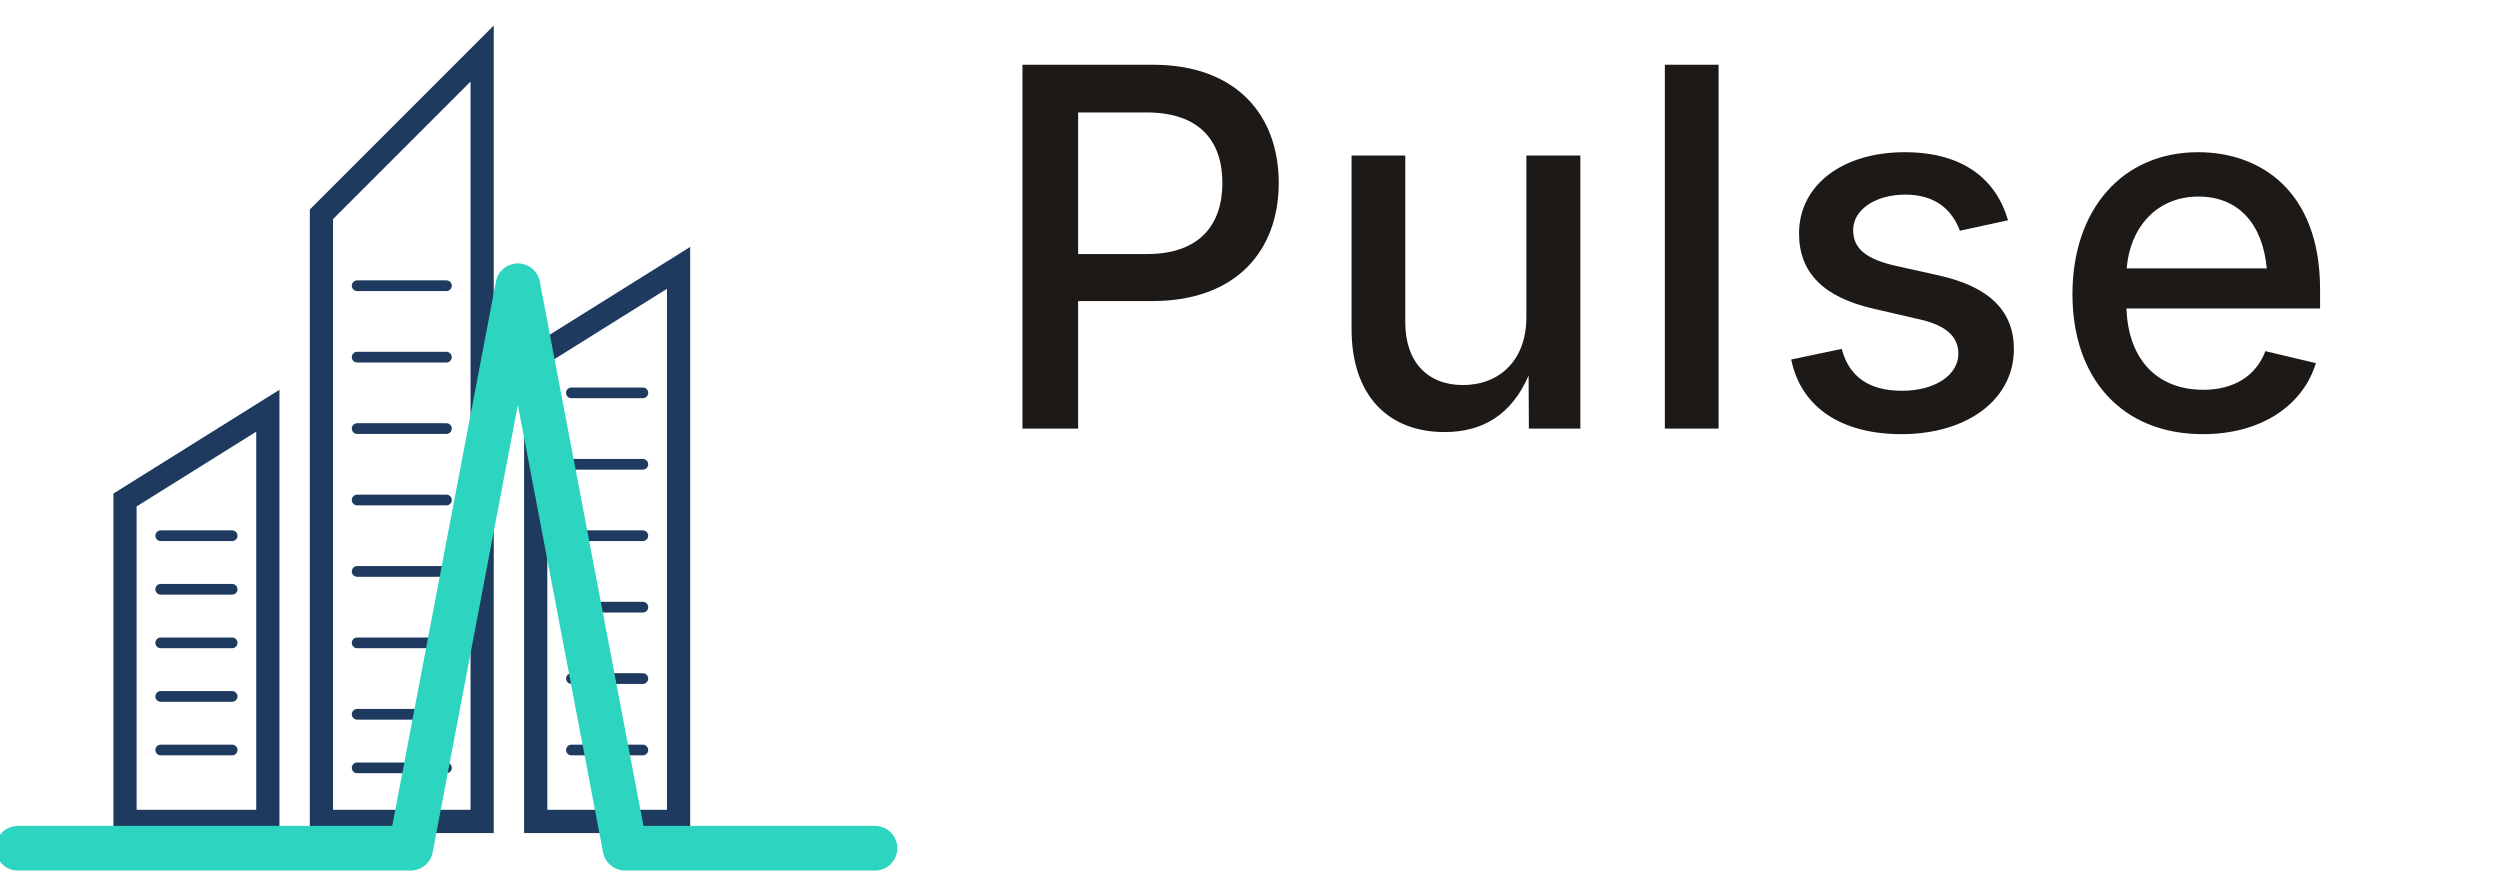
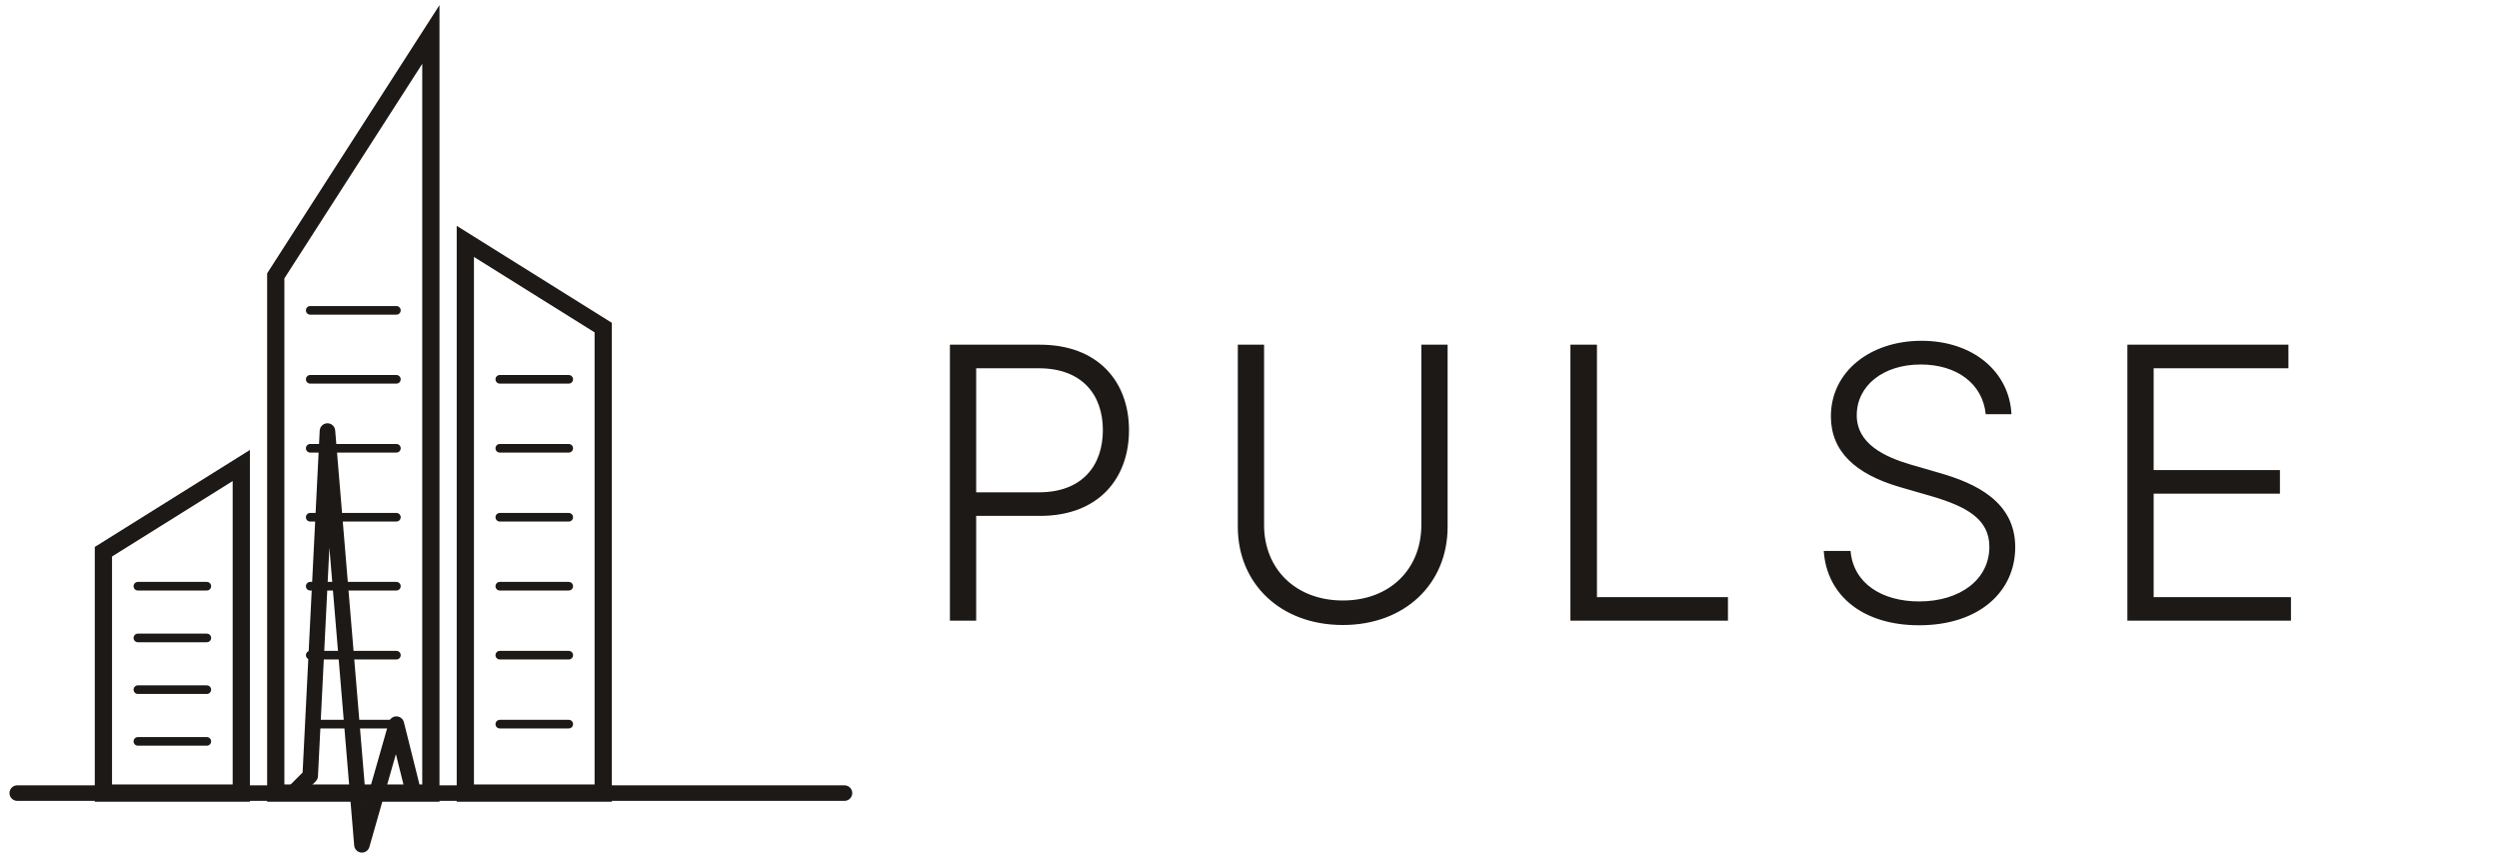
- <svg xmlns="http://www.w3.org/2000/svg" viewBox="0 0 280 100" role="img" aria-label="Pulse">
-   <g fill="none" stroke="#1e3a5f" stroke-linecap="square" stroke-linejoin="miter">
-     <path d="M14 92 L14 56 L30 46 L30 92 Z" stroke-width="2.6" />
-     <path d="M36 92 L36 24 L54 6 L54 92 Z" stroke-width="2.6" />
-     <path d="M60 92 L60 40 L76 30 L76 92 Z" stroke-width="2.6" />
-     <g stroke-width="1.2" stroke-linecap="round">
-       <line x1="18" y1="60" x2="26" y2="60" />
-       <line x1="18" y1="66" x2="26" y2="66" />
-       <line x1="18" y1="72" x2="26" y2="72" />
-       <line x1="18" y1="78" x2="26" y2="78" />
-       <line x1="18" y1="84" x2="26" y2="84" />
-       <line x1="40" y1="32" x2="50" y2="32" />
-       <line x1="40" y1="40" x2="50" y2="40" />
-       <line x1="40" y1="48" x2="50" y2="48" />
-       <line x1="40" y1="56" x2="50" y2="56" />
-       <line x1="40" y1="64" x2="50" y2="64" />
-       <line x1="40" y1="72" x2="50" y2="72" />
-       <line x1="40" y1="80" x2="50" y2="80" />
-       <line x1="40" y1="86" x2="50" y2="86" />
-       <line x1="64" y1="44" x2="72" y2="44" />
-       <line x1="64" y1="52" x2="72" y2="52" />
-       <line x1="64" y1="60" x2="72" y2="60" />
-       <line x1="64" y1="68" x2="72" y2="68" />
-       <line x1="64" y1="76" x2="72" y2="76" />
-       <line x1="64" y1="84" x2="72" y2="84" />
+ <svg xmlns="http://www.w3.org/2000/svg" viewBox="0 0 290 100" role="img" aria-label="Pulse">
+   <g fill="none" stroke="#1c1917" stroke-linecap="square" stroke-linejoin="miter">
+     <path d="M12 92 L12 64 L28 54 L28 92 Z" stroke-width="2" />
+     <path d="M32 92 L32 32 L50 4 L50 92 Z" stroke-width="2" />
+     <path d="M54 92 L54 28 L70 38 L70 92 Z" stroke-width="2" />
+     <g stroke-width="1" stroke-linecap="round">
+       <line x1="16" y1="68" x2="24" y2="68" />
+       <line x1="16" y1="74" x2="24" y2="74" />
+       <line x1="16" y1="80" x2="24" y2="80" />
+       <line x1="16" y1="86" x2="24" y2="86" />
+       <line x1="36" y1="36" x2="46" y2="36" />
+       <line x1="36" y1="44" x2="46" y2="44" />
+       <line x1="36" y1="52" x2="46" y2="52" />
+       <line x1="36" y1="60" x2="46" y2="60" />
+       <line x1="36" y1="68" x2="46" y2="68" />
+       <line x1="36" y1="76" x2="46" y2="76" />
+       <line x1="36" y1="84" x2="46" y2="84" />
+       <line x1="58" y1="44" x2="66" y2="44" />
+       <line x1="58" y1="52" x2="66" y2="52" />
+       <line x1="58" y1="60" x2="66" y2="60" />
+       <line x1="58" y1="68" x2="66" y2="68" />
+       <line x1="58" y1="76" x2="66" y2="76" />
+       <line x1="58" y1="84" x2="66" y2="84" />
    </g>
  </g>
-   <path d="M2 95 L46 95 L58 32 L70 95 L98 95" fill="none" stroke="#2dd4bf" stroke-width="5" stroke-linecap="round" stroke-linejoin="round" />
-   <text x="110" y="48" font-family="'IBM Plex Sans', 'Inter', system-ui, sans-serif" font-size="56" font-weight="500" fill="#1c1917" letter-spacing="1.4">Pulse</text>
+   <path d="M2 92 L34 92 L36 90 L38 50 L42 98 L46 84 L48 92 L98 92" fill="none" stroke="#1c1917" stroke-width="1.8" stroke-linecap="round" stroke-linejoin="round" />
+   <text x="106" y="72" font-family="'Inter', 'IBM Plex Sans', system-ui, sans-serif" font-size="44" font-weight="300" fill="#1c1917" letter-spacing="6">PULSE</text>
</svg>
